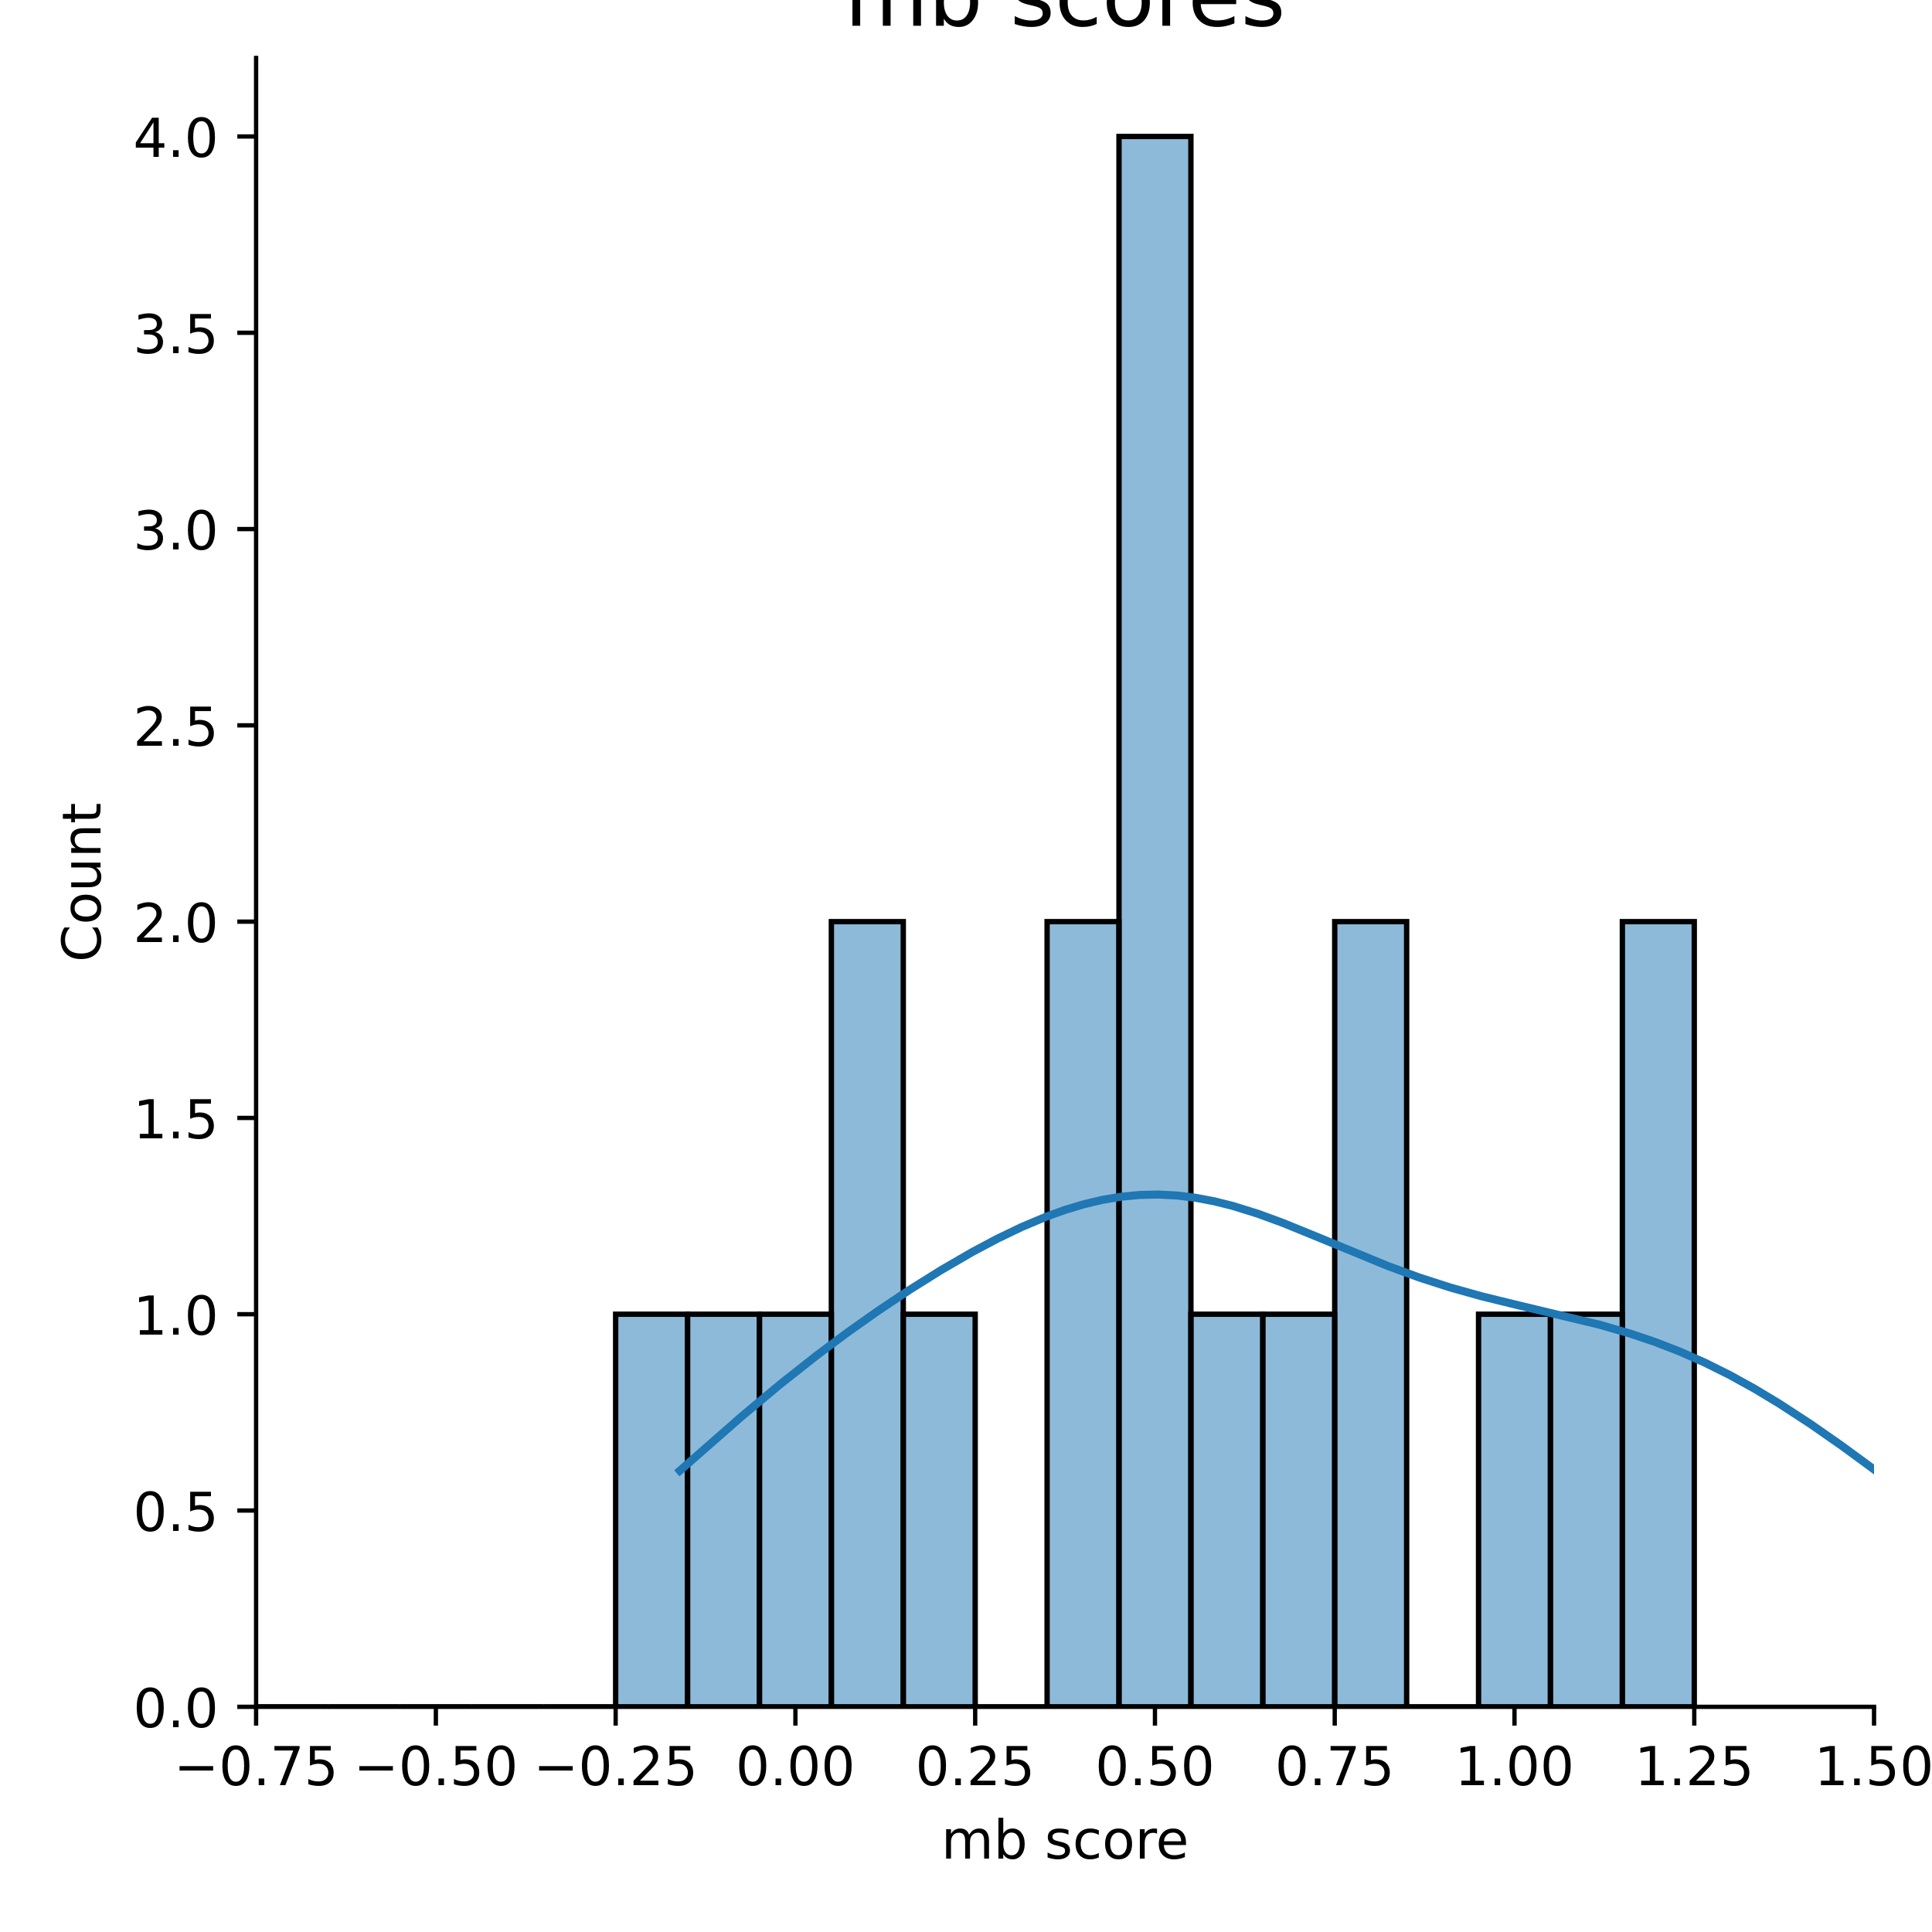
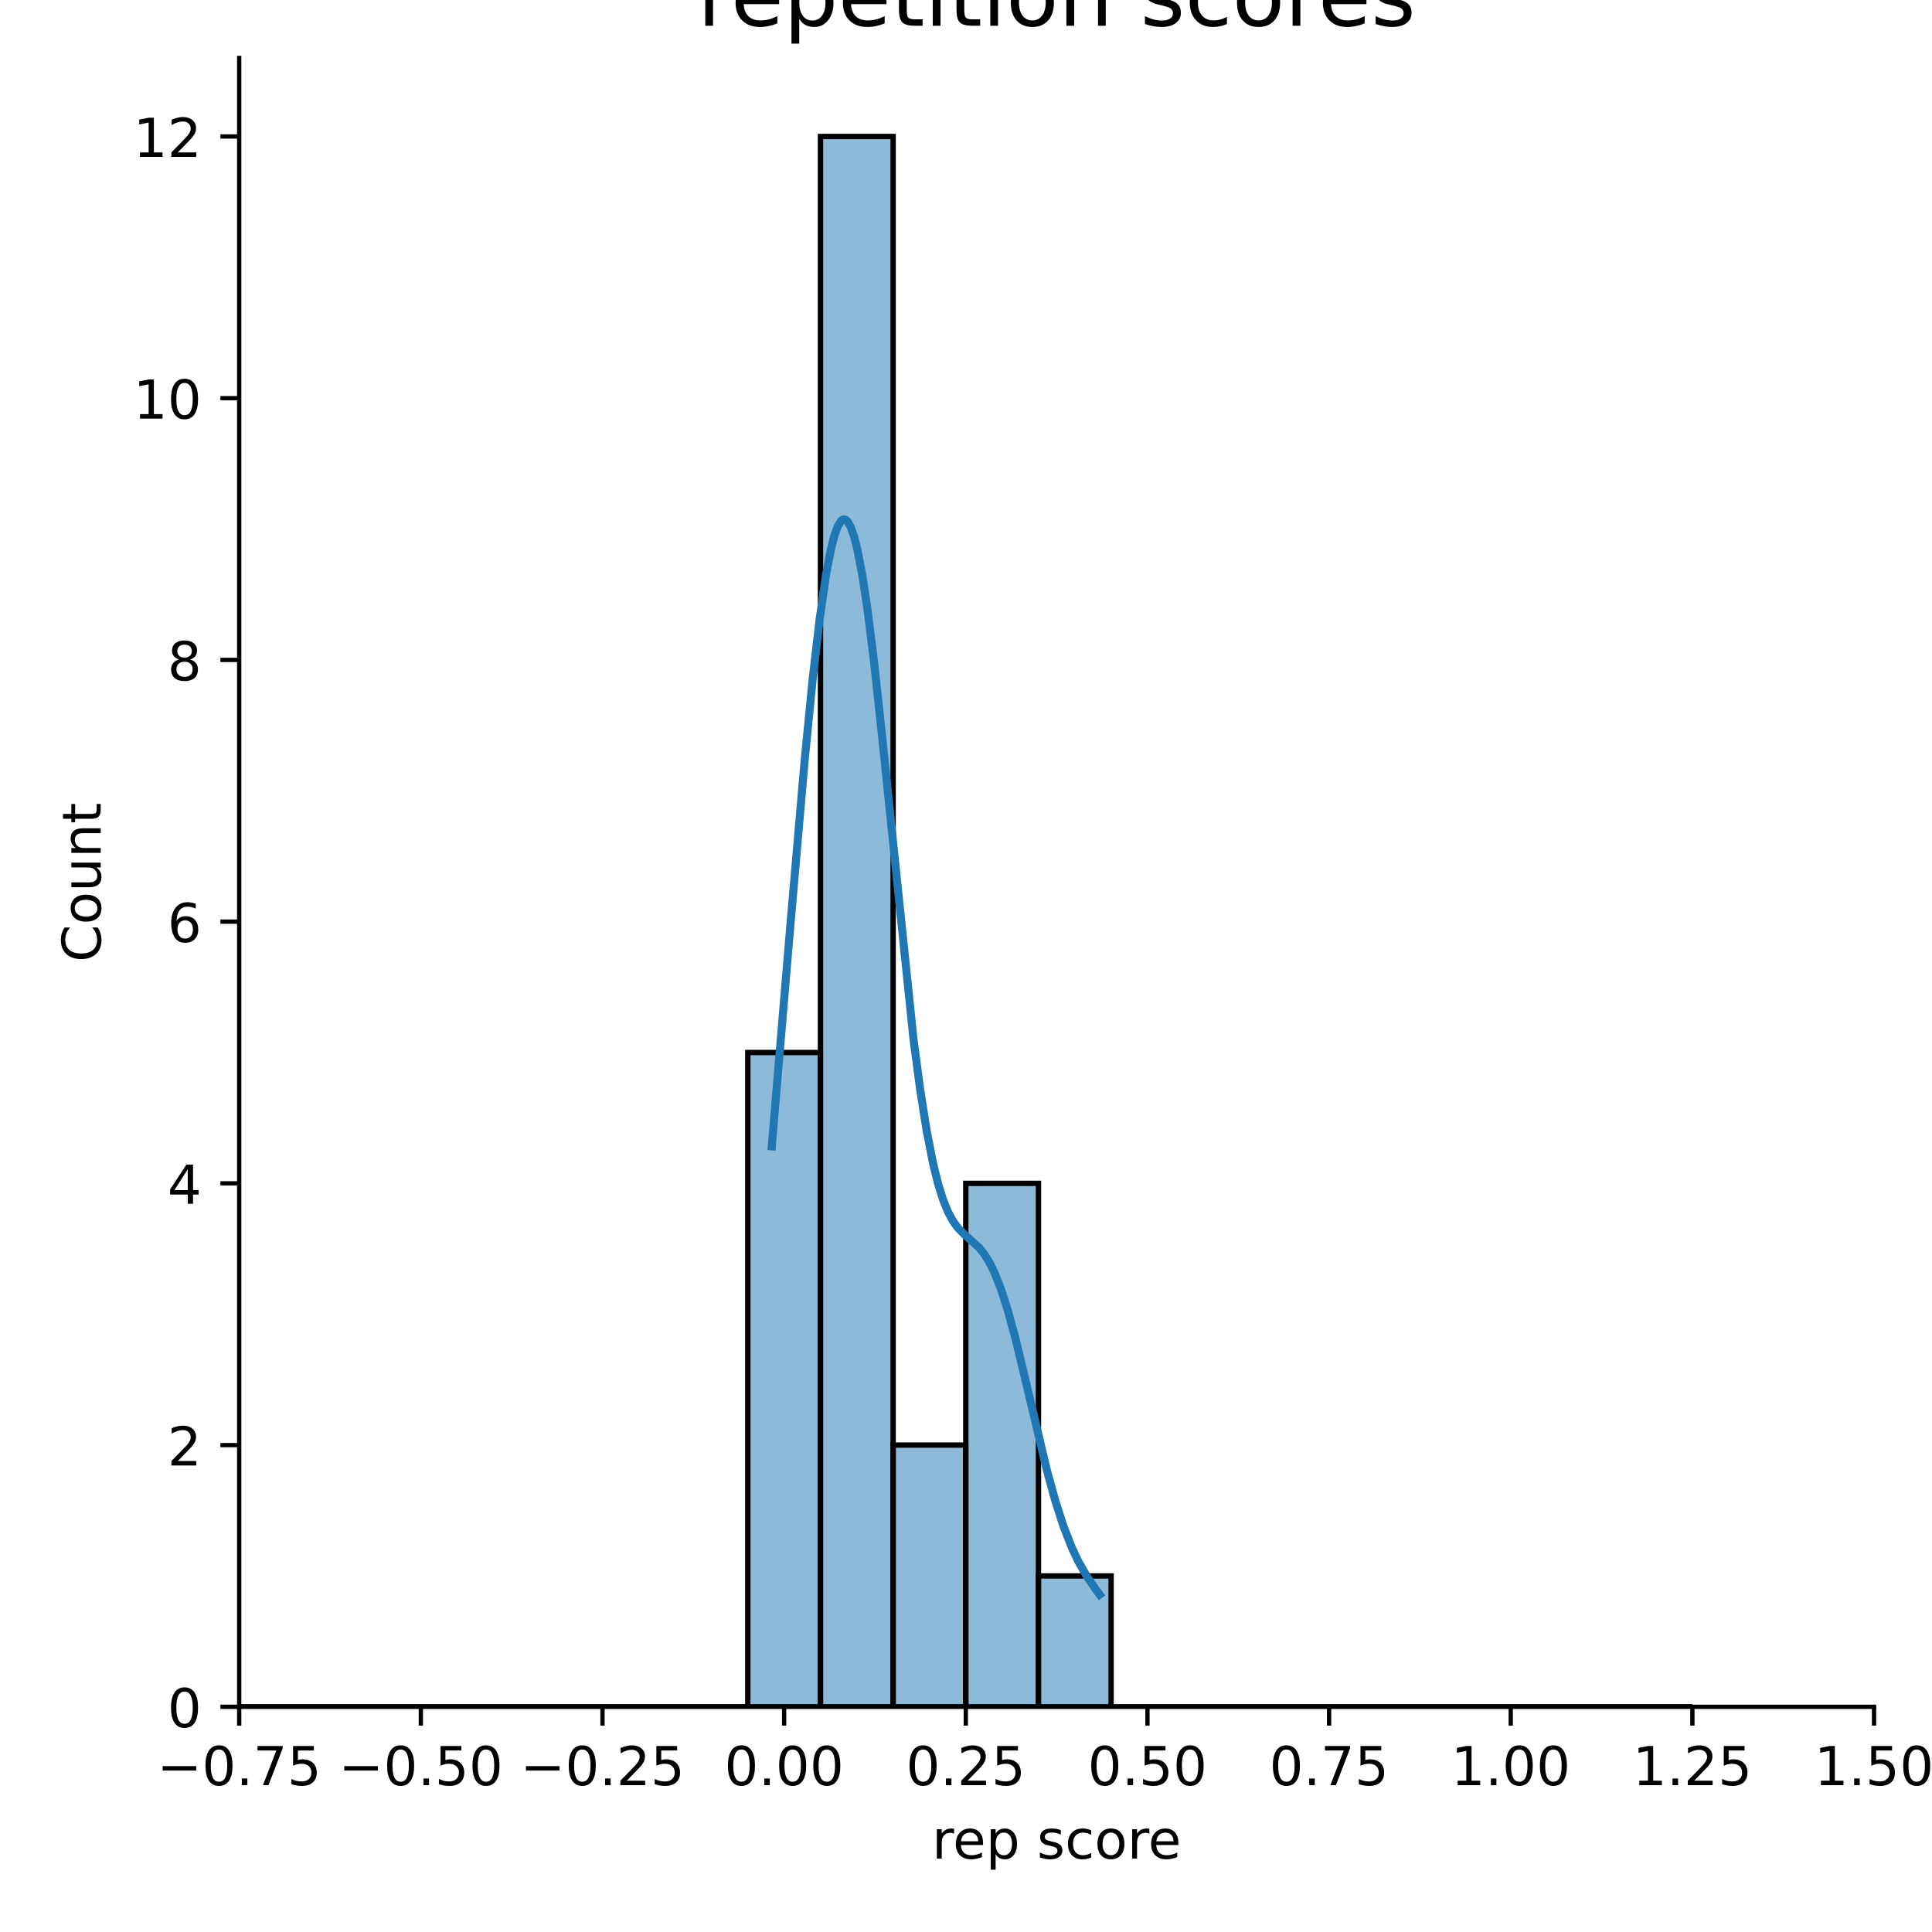
<svg xmlns="http://www.w3.org/2000/svg" xmlns:xlink="http://www.w3.org/1999/xlink" width="360pt" height="360pt" viewBox="0 0 360 360" version="1.1">
  <defs>
    <style type="text/css">*{stroke-linejoin: round; stroke-linecap: butt}</style>
  </defs>
  <g id="figure_1">
    <g id="patch_1">
      <path d="M 0 360  L 360 360  L 360 0  L 0 0  z " style="fill: #ffffff" />
    </g>
    <g id="axes_1">
      <g id="patch_2">
-         <path d="M 47.72 318.04  L 349.2 318.04  L 349.2 10.8  L 47.72 10.8  z " style="fill: #ffffff" />
+         <path d="M 44.57 318.04  L 349.2 318.04  L 349.2 10.8  L 44.57 10.8  z " style="fill: #ffffff" />
      </g>
      <g id="patch_3">
-         <path d="M 47.72 318.04  L 61.119 318.04  L 61.119 318.04  L 47.72 318.04  z " clip-path="url(#pbbe910aa72)" style="fill: #1f77b4; fill-opacity: 0.5; stroke: #000000; stroke-linejoin: miter" />
+         <path d="M 44.57 318.04  L 58.109 318.04  L 58.109 318.04  L 44.57 318.04  z " clip-path="url(#pe7de097825)" style="fill: #1f77b4; fill-opacity: 0.5; stroke: #000000; stroke-linejoin: miter" />
      </g>
      <g id="patch_4">
-         <path d="M 61.119 318.04  L 74.518 318.04  L 74.518 318.04  L 61.119 318.04  z " clip-path="url(#pbbe910aa72)" style="fill: #1f77b4; fill-opacity: 0.5; stroke: #000000; stroke-linejoin: miter" />
+         <path d="M 58.109 318.04  L 71.648 318.04  L 71.648 318.04  L 58.109 318.04  z " clip-path="url(#pe7de097825)" style="fill: #1f77b4; fill-opacity: 0.5; stroke: #000000; stroke-linejoin: miter" />
      </g>
      <g id="patch_5">
-         <path d="M 74.518 318.04  L 87.917 318.04  L 87.917 318.04  L 74.518 318.04  z " clip-path="url(#pbbe910aa72)" style="fill: #1f77b4; fill-opacity: 0.5; stroke: #000000; stroke-linejoin: miter" />
+         <path d="M 71.648 318.04  L 85.187 318.04  L 85.187 318.04  L 71.648 318.04  z " clip-path="url(#pe7de097825)" style="fill: #1f77b4; fill-opacity: 0.5; stroke: #000000; stroke-linejoin: miter" />
      </g>
      <g id="patch_6">
-         <path d="M 87.917 318.04  L 101.316 318.04  L 101.316 318.04  L 87.917 318.04  z " clip-path="url(#pbbe910aa72)" style="fill: #1f77b4; fill-opacity: 0.5; stroke: #000000; stroke-linejoin: miter" />
+         <path d="M 85.187 318.04  L 98.726 318.04  L 98.726 318.04  L 85.187 318.04  z " clip-path="url(#pe7de097825)" style="fill: #1f77b4; fill-opacity: 0.5; stroke: #000000; stroke-linejoin: miter" />
      </g>
      <g id="patch_7">
-         <path d="M 101.316 318.04  L 114.716 318.04  L 114.716 318.04  L 101.316 318.04  z " clip-path="url(#pbbe910aa72)" style="fill: #1f77b4; fill-opacity: 0.5; stroke: #000000; stroke-linejoin: miter" />
+         <path d="M 98.726 318.04  L 112.266 318.04  L 112.266 318.04  L 98.726 318.04  z " clip-path="url(#pe7de097825)" style="fill: #1f77b4; fill-opacity: 0.5; stroke: #000000; stroke-linejoin: miter" />
      </g>
      <g id="patch_8">
-         <path d="M 114.716 318.04  L 128.115 318.04  L 128.115 244.888  L 114.716 244.888  z " clip-path="url(#pbbe910aa72)" style="fill: #1f77b4; fill-opacity: 0.5; stroke: #000000; stroke-linejoin: miter" />
+         <path d="M 112.266 318.04  L 125.805 318.04  L 125.805 318.04  L 112.266 318.04  z " clip-path="url(#pe7de097825)" style="fill: #1f77b4; fill-opacity: 0.5; stroke: #000000; stroke-linejoin: miter" />
      </g>
      <g id="patch_9">
-         <path d="M 128.115 318.04  L 141.514 318.04  L 141.514 244.888  L 128.115 244.888  z " clip-path="url(#pbbe910aa72)" style="fill: #1f77b4; fill-opacity: 0.5; stroke: #000000; stroke-linejoin: miter" />
+         <path d="M 125.805 318.04  L 139.344 318.04  L 139.344 318.04  L 125.805 318.04  z " clip-path="url(#pe7de097825)" style="fill: #1f77b4; fill-opacity: 0.5; stroke: #000000; stroke-linejoin: miter" />
      </g>
      <g id="patch_10">
-         <path d="M 141.514 318.04  L 154.913 318.04  L 154.913 244.888  L 141.514 244.888  z " clip-path="url(#pbbe910aa72)" style="fill: #1f77b4; fill-opacity: 0.5; stroke: #000000; stroke-linejoin: miter" />
+         <path d="M 139.344 318.04  L 152.883 318.04  L 152.883 196.119  L 139.344 196.119  z " clip-path="url(#pe7de097825)" style="fill: #1f77b4; fill-opacity: 0.5; stroke: #000000; stroke-linejoin: miter" />
      </g>
      <g id="patch_11">
-         <path d="M 154.913 318.04  L 168.312 318.04  L 168.312 171.735  L 154.913 171.735  z " clip-path="url(#pbbe910aa72)" style="fill: #1f77b4; fill-opacity: 0.5; stroke: #000000; stroke-linejoin: miter" />
+         <path d="M 152.883 318.04  L 166.422 318.04  L 166.422 25.43  L 152.883 25.43  z " clip-path="url(#pe7de097825)" style="fill: #1f77b4; fill-opacity: 0.5; stroke: #000000; stroke-linejoin: miter" />
      </g>
      <g id="patch_12">
-         <path d="M 168.312 318.04  L 181.711 318.04  L 181.711 244.888  L 168.312 244.888  z " clip-path="url(#pbbe910aa72)" style="fill: #1f77b4; fill-opacity: 0.5; stroke: #000000; stroke-linejoin: miter" />
+         <path d="M 166.422 318.04  L 179.961 318.04  L 179.961 269.272  L 166.422 269.272  z " clip-path="url(#pe7de097825)" style="fill: #1f77b4; fill-opacity: 0.5; stroke: #000000; stroke-linejoin: miter" />
      </g>
      <g id="patch_13">
-         <path d="M 181.711 318.04  L 195.11 318.04  L 195.11 318.04  L 181.711 318.04  z " clip-path="url(#pbbe910aa72)" style="fill: #1f77b4; fill-opacity: 0.5; stroke: #000000; stroke-linejoin: miter" />
+         <path d="M 179.961 318.04  L 193.5 318.04  L 193.5 220.503  L 179.961 220.503  z " clip-path="url(#pe7de097825)" style="fill: #1f77b4; fill-opacity: 0.5; stroke: #000000; stroke-linejoin: miter" />
      </g>
      <g id="patch_14">
-         <path d="M 195.11 318.04  L 208.509 318.04  L 208.509 171.735  L 195.11 171.735  z " clip-path="url(#pbbe910aa72)" style="fill: #1f77b4; fill-opacity: 0.5; stroke: #000000; stroke-linejoin: miter" />
+         <path d="M 193.5 318.04  L 207.039 318.04  L 207.039 293.656  L 193.5 293.656  z " clip-path="url(#pe7de097825)" style="fill: #1f77b4; fill-opacity: 0.5; stroke: #000000; stroke-linejoin: miter" />
      </g>
      <g id="patch_15">
-         <path d="M 208.509 318.04  L 221.908 318.04  L 221.908 25.43  L 208.509 25.43  z " clip-path="url(#pbbe910aa72)" style="fill: #1f77b4; fill-opacity: 0.5; stroke: #000000; stroke-linejoin: miter" />
+         <path d="M 207.039 318.04  L 220.578 318.04  L 220.578 318.04  L 207.039 318.04  z " clip-path="url(#pe7de097825)" style="fill: #1f77b4; fill-opacity: 0.5; stroke: #000000; stroke-linejoin: miter" />
      </g>
      <g id="patch_16">
-         <path d="M 221.908 318.04  L 235.308 318.04  L 235.308 244.888  L 221.908 244.888  z " clip-path="url(#pbbe910aa72)" style="fill: #1f77b4; fill-opacity: 0.5; stroke: #000000; stroke-linejoin: miter" />
+         <path d="M 220.578 318.04  L 234.118 318.04  L 234.118 318.04  L 220.578 318.04  z " clip-path="url(#pe7de097825)" style="fill: #1f77b4; fill-opacity: 0.5; stroke: #000000; stroke-linejoin: miter" />
      </g>
      <g id="patch_17">
-         <path d="M 235.308 318.04  L 248.707 318.04  L 248.707 244.888  L 235.308 244.888  z " clip-path="url(#pbbe910aa72)" style="fill: #1f77b4; fill-opacity: 0.5; stroke: #000000; stroke-linejoin: miter" />
+         <path d="M 234.118 318.04  L 247.657 318.04  L 247.657 318.04  L 234.118 318.04  z " clip-path="url(#pe7de097825)" style="fill: #1f77b4; fill-opacity: 0.5; stroke: #000000; stroke-linejoin: miter" />
      </g>
      <g id="patch_18">
-         <path d="M 248.707 318.04  L 262.106 318.04  L 262.106 171.735  L 248.707 171.735  z " clip-path="url(#pbbe910aa72)" style="fill: #1f77b4; fill-opacity: 0.5; stroke: #000000; stroke-linejoin: miter" />
+         <path d="M 247.657 318.04  L 261.196 318.04  L 261.196 318.04  L 247.657 318.04  z " clip-path="url(#pe7de097825)" style="fill: #1f77b4; fill-opacity: 0.5; stroke: #000000; stroke-linejoin: miter" />
      </g>
      <g id="patch_19">
-         <path d="M 262.106 318.04  L 275.505 318.04  L 275.505 318.04  L 262.106 318.04  z " clip-path="url(#pbbe910aa72)" style="fill: #1f77b4; fill-opacity: 0.5; stroke: #000000; stroke-linejoin: miter" />
+         <path d="M 261.196 318.04  L 274.735 318.04  L 274.735 318.04  L 261.196 318.04  z " clip-path="url(#pe7de097825)" style="fill: #1f77b4; fill-opacity: 0.5; stroke: #000000; stroke-linejoin: miter" />
      </g>
      <g id="patch_20">
-         <path d="M 275.505 318.04  L 288.904 318.04  L 288.904 244.888  L 275.505 244.888  z " clip-path="url(#pbbe910aa72)" style="fill: #1f77b4; fill-opacity: 0.5; stroke: #000000; stroke-linejoin: miter" />
+         <path d="M 274.735 318.04  L 288.274 318.04  L 288.274 318.04  L 274.735 318.04  z " clip-path="url(#pe7de097825)" style="fill: #1f77b4; fill-opacity: 0.5; stroke: #000000; stroke-linejoin: miter" />
      </g>
      <g id="patch_21">
-         <path d="M 288.904 318.04  L 302.303 318.04  L 302.303 244.888  L 288.904 244.888  z " clip-path="url(#pbbe910aa72)" style="fill: #1f77b4; fill-opacity: 0.5; stroke: #000000; stroke-linejoin: miter" />
+         <path d="M 288.274 318.04  L 301.813 318.04  L 301.813 318.04  L 288.274 318.04  z " clip-path="url(#pe7de097825)" style="fill: #1f77b4; fill-opacity: 0.5; stroke: #000000; stroke-linejoin: miter" />
      </g>
      <g id="patch_22">
-         <path d="M 302.303 318.04  L 315.702 318.04  L 315.702 171.735  L 302.303 171.735  z " clip-path="url(#pbbe910aa72)" style="fill: #1f77b4; fill-opacity: 0.5; stroke: #000000; stroke-linejoin: miter" />
+         <path d="M 301.813 318.04  L 315.352 318.04  L 315.352 318.04  L 301.813 318.04  z " clip-path="url(#pe7de097825)" style="fill: #1f77b4; fill-opacity: 0.5; stroke: #000000; stroke-linejoin: miter" />
      </g>
      <g id="matplotlib.axis_1">
        <g id="xtick_1">
          <g id="line2d_1">
            <defs>
-               <path id="m90079f62d3" d="M 0 0  L 0 3.5  " style="stroke: #000000; stroke-width: 0.8" />
+               <path id="m4964573f6a" d="M 0 0  L 0 3.5  " style="stroke: #000000; stroke-width: 0.8" />
            </defs>
            <g>
-               <use xlink:href="#m90079f62d3" x="47.72" y="318.04" style="stroke: #000000; stroke-width: 0.8" />
+               <use xlink:href="#m4964573f6a" x="44.57" y="318.04" style="stroke: #000000; stroke-width: 0.8" />
            </g>
          </g>
          <g id="text_1">
-             <g transform="translate(32.39734 332.6384) scale(0.1 -0.1)">
+             <g transform="translate(29.24734 332.6384) scale(0.1 -0.1)">
              <defs>
                <path id="DejaVuSans-2212" d="M 678 2272  L 4684 2272  L 4684 1741  L 678 1741  L 678 2272  z " transform="scale(0.015625)" />
                <path id="DejaVuSans-30" d="M 2034 4250  Q 1547 4250 1301 3770  Q 1056 3291 1056 2328  Q 1056 1369 1301 889  Q 1547 409 2034 409  Q 2525 409 2770 889  Q 3016 1369 3016 2328  Q 3016 3291 2770 3770  Q 2525 4250 2034 4250  z M 2034 4750  Q 2819 4750 3233 4129  Q 3647 3509 3647 2328  Q 3647 1150 3233 529  Q 2819 -91 2034 -91  Q 1250 -91 836 529  Q 422 1150 422 2328  Q 422 3509 836 4129  Q 1250 4750 2034 4750  z " transform="scale(0.015625)" />
                <path id="DejaVuSans-2e" d="M 684 794  L 1344 794  L 1344 0  L 684 0  L 684 794  z " transform="scale(0.015625)" />
                <path id="DejaVuSans-37" d="M 525 4666  L 3525 4666  L 3525 4397  L 1831 0  L 1172 0  L 2766 4134  L 525 4134  L 525 4666  z " transform="scale(0.015625)" />
                <path id="DejaVuSans-35" d="M 691 4666  L 3169 4666  L 3169 4134  L 1269 4134  L 1269 2991  Q 1406 3038 1543 3061  Q 1681 3084 1819 3084  Q 2600 3084 3056 2656  Q 3513 2228 3513 1497  Q 3513 744 3044 326  Q 2575 -91 1722 -91  Q 1428 -91 1123 -41  Q 819 9 494 109  L 494 744  Q 775 591 1075 516  Q 1375 441 1709 441  Q 2250 441 2565 725  Q 2881 1009 2881 1497  Q 2881 1984 2565 2268  Q 2250 2553 1709 2553  Q 1456 2553 1204 2497  Q 953 2441 691 2322  L 691 4666  z " transform="scale(0.015625)" />
              </defs>
              <use xlink:href="#DejaVuSans-2212" />
              <use xlink:href="#DejaVuSans-30" transform="translate(83.78906 0)" />
              <use xlink:href="#DejaVuSans-2e" transform="translate(147.4121 0)" />
              <use xlink:href="#DejaVuSans-37" transform="translate(179.1992 0)" />
              <use xlink:href="#DejaVuSans-35" transform="translate(242.8223 0)" />
            </g>
          </g>
        </g>
        <g id="xtick_2">
          <g id="line2d_2">
            <g>
-               <use xlink:href="#m90079f62d3" x="81.218" y="318.04" style="stroke: #000000; stroke-width: 0.8" />
+               <use xlink:href="#m4964573f6a" x="78.418" y="318.04" style="stroke: #000000; stroke-width: 0.8" />
            </g>
          </g>
          <g id="text_2">
-             <g transform="translate(65.89512 332.6384) scale(0.1 -0.1)">
+             <g transform="translate(63.09512 332.6384) scale(0.1 -0.1)">
              <use xlink:href="#DejaVuSans-2212" />
              <use xlink:href="#DejaVuSans-30" transform="translate(83.78906 0)" />
              <use xlink:href="#DejaVuSans-2e" transform="translate(147.4121 0)" />
              <use xlink:href="#DejaVuSans-35" transform="translate(179.1992 0)" />
              <use xlink:href="#DejaVuSans-30" transform="translate(242.8223 0)" />
            </g>
          </g>
        </g>
        <g id="xtick_3">
          <g id="line2d_3">
            <g>
-               <use xlink:href="#m90079f62d3" x="114.716" y="318.04" style="stroke: #000000; stroke-width: 0.8" />
+               <use xlink:href="#m4964573f6a" x="112.266" y="318.04" style="stroke: #000000; stroke-width: 0.8" />
            </g>
          </g>
          <g id="text_3">
-             <g transform="translate(99.3929 332.6384) scale(0.1 -0.1)">
+             <g transform="translate(96.9429 332.6384) scale(0.1 -0.1)">
              <defs>
                <path id="DejaVuSans-32" d="M 1228 531  L 3431 531  L 3431 0  L 469 0  L 469 531  Q 828 903 1448 1529  Q 2069 2156 2228 2338  Q 2531 2678 2651 2914  Q 2772 3150 2772 3378  Q 2772 3750 2511 3984  Q 2250 4219 1831 4219  Q 1534 4219 1204 4116  Q 875 4013 500 3803  L 500 4441  Q 881 4594 1212 4672  Q 1544 4750 1819 4750  Q 2544 4750 2975 4387  Q 3406 4025 3406 3419  Q 3406 3131 3298 2873  Q 3191 2616 2906 2266  Q 2828 2175 2409 1742  Q 1991 1309 1228 531  z " transform="scale(0.015625)" />
              </defs>
              <use xlink:href="#DejaVuSans-2212" />
              <use xlink:href="#DejaVuSans-30" transform="translate(83.78906 0)" />
              <use xlink:href="#DejaVuSans-2e" transform="translate(147.4121 0)" />
              <use xlink:href="#DejaVuSans-32" transform="translate(179.1992 0)" />
              <use xlink:href="#DejaVuSans-35" transform="translate(242.8223 0)" />
            </g>
          </g>
        </g>
        <g id="xtick_4">
          <g id="line2d_4">
            <g>
-               <use xlink:href="#m90079f62d3" x="148.213" y="318.04" style="stroke: #000000; stroke-width: 0.8" />
+               <use xlink:href="#m4964573f6a" x="146.113" y="318.04" style="stroke: #000000; stroke-width: 0.8" />
            </g>
          </g>
          <g id="text_4">
-             <g transform="translate(137.0805 332.6384) scale(0.1 -0.1)">
+             <g transform="translate(134.9805 332.6384) scale(0.1 -0.1)">
              <use xlink:href="#DejaVuSans-30" />
              <use xlink:href="#DejaVuSans-2e" transform="translate(63.62305 0)" />
              <use xlink:href="#DejaVuSans-30" transform="translate(95.41016 0)" />
              <use xlink:href="#DejaVuSans-30" transform="translate(159.0332 0)" />
            </g>
          </g>
        </g>
        <g id="xtick_5">
          <g id="line2d_5">
            <g>
-               <use xlink:href="#m90079f62d3" x="181.711" y="318.04" style="stroke: #000000; stroke-width: 0.8" />
+               <use xlink:href="#m4964573f6a" x="179.961" y="318.04" style="stroke: #000000; stroke-width: 0.8" />
            </g>
          </g>
          <g id="text_5">
-             <g transform="translate(170.5783 332.6384) scale(0.1 -0.1)">
+             <g transform="translate(168.8283 332.6384) scale(0.1 -0.1)">
              <use xlink:href="#DejaVuSans-30" />
              <use xlink:href="#DejaVuSans-2e" transform="translate(63.62305 0)" />
              <use xlink:href="#DejaVuSans-32" transform="translate(95.41016 0)" />
              <use xlink:href="#DejaVuSans-35" transform="translate(159.0332 0)" />
            </g>
          </g>
        </g>
        <g id="xtick_6">
          <g id="line2d_6">
            <g>
-               <use xlink:href="#m90079f62d3" x="215.209" y="318.04" style="stroke: #000000; stroke-width: 0.8" />
+               <use xlink:href="#m4964573f6a" x="213.809" y="318.04" style="stroke: #000000; stroke-width: 0.8" />
            </g>
          </g>
          <g id="text_6">
-             <g transform="translate(204.0761 332.6384) scale(0.1 -0.1)">
+             <g transform="translate(202.6761 332.6384) scale(0.1 -0.1)">
              <use xlink:href="#DejaVuSans-30" />
              <use xlink:href="#DejaVuSans-2e" transform="translate(63.62305 0)" />
              <use xlink:href="#DejaVuSans-35" transform="translate(95.41016 0)" />
              <use xlink:href="#DejaVuSans-30" transform="translate(159.0332 0)" />
            </g>
          </g>
        </g>
        <g id="xtick_7">
          <g id="line2d_7">
            <g>
-               <use xlink:href="#m90079f62d3" x="248.707" y="318.04" style="stroke: #000000; stroke-width: 0.8" />
+               <use xlink:href="#m4964573f6a" x="247.657" y="318.04" style="stroke: #000000; stroke-width: 0.8" />
            </g>
          </g>
          <g id="text_7">
-             <g transform="translate(237.5739 332.6384) scale(0.1 -0.1)">
+             <g transform="translate(236.5239 332.6384) scale(0.1 -0.1)">
              <use xlink:href="#DejaVuSans-30" />
              <use xlink:href="#DejaVuSans-2e" transform="translate(63.62305 0)" />
              <use xlink:href="#DejaVuSans-37" transform="translate(95.41016 0)" />
              <use xlink:href="#DejaVuSans-35" transform="translate(159.0332 0)" />
            </g>
          </g>
        </g>
        <g id="xtick_8">
          <g id="line2d_8">
            <g>
-               <use xlink:href="#m90079f62d3" x="282.204" y="318.04" style="stroke: #000000; stroke-width: 0.8" />
+               <use xlink:href="#m4964573f6a" x="281.504" y="318.04" style="stroke: #000000; stroke-width: 0.8" />
            </g>
          </g>
          <g id="text_8">
-             <g transform="translate(271.0716 332.6384) scale(0.1 -0.1)">
+             <g transform="translate(270.3716 332.6384) scale(0.1 -0.1)">
              <defs>
                <path id="DejaVuSans-31" d="M 794 531  L 1825 531  L 1825 4091  L 703 3866  L 703 4441  L 1819 4666  L 2450 4666  L 2450 531  L 3481 531  L 3481 0  L 794 0  L 794 531  z " transform="scale(0.015625)" />
              </defs>
              <use xlink:href="#DejaVuSans-31" />
              <use xlink:href="#DejaVuSans-2e" transform="translate(63.62305 0)" />
              <use xlink:href="#DejaVuSans-30" transform="translate(95.41016 0)" />
              <use xlink:href="#DejaVuSans-30" transform="translate(159.0332 0)" />
            </g>
          </g>
        </g>
        <g id="xtick_9">
          <g id="line2d_9">
            <g>
-               <use xlink:href="#m90079f62d3" x="315.702" y="318.04" style="stroke: #000000; stroke-width: 0.8" />
+               <use xlink:href="#m4964573f6a" x="315.352" y="318.04" style="stroke: #000000; stroke-width: 0.8" />
            </g>
          </g>
          <g id="text_9">
-             <g transform="translate(304.5694 332.6384) scale(0.1 -0.1)">
+             <g transform="translate(304.2194 332.6384) scale(0.1 -0.1)">
              <use xlink:href="#DejaVuSans-31" />
              <use xlink:href="#DejaVuSans-2e" transform="translate(63.62305 0)" />
              <use xlink:href="#DejaVuSans-32" transform="translate(95.41016 0)" />
              <use xlink:href="#DejaVuSans-35" transform="translate(159.0332 0)" />
            </g>
          </g>
        </g>
        <g id="xtick_10">
          <g id="line2d_10">
            <g>
-               <use xlink:href="#m90079f62d3" x="349.2" y="318.04" style="stroke: #000000; stroke-width: 0.8" />
+               <use xlink:href="#m4964573f6a" x="349.2" y="318.04" style="stroke: #000000; stroke-width: 0.8" />
            </g>
          </g>
          <g id="text_10">
            <g transform="translate(338.0672 332.6384) scale(0.1 -0.1)">
              <use xlink:href="#DejaVuSans-31" />
              <use xlink:href="#DejaVuSans-2e" transform="translate(63.62305 0)" />
              <use xlink:href="#DejaVuSans-35" transform="translate(95.41016 0)" />
              <use xlink:href="#DejaVuSans-30" transform="translate(159.0332 0)" />
            </g>
          </g>
        </g>
        <g id="text_11">
-           <g transform="translate(175.3936 346.3166) scale(0.1 -0.1)">
+           <g transform="translate(173.6694 346.3166) scale(0.1 -0.1)">
            <defs>
-               <path id="DejaVuSans-6d" d="M 3328 2828  Q 3544 3216 3844 3400  Q 4144 3584 4550 3584  Q 5097 3584 5394 3201  Q 5691 2819 5691 2113  L 5691 0  L 5113 0  L 5113 2094  Q 5113 2597 4934 2840  Q 4756 3084 4391 3084  Q 3944 3084 3684 2787  Q 3425 2491 3425 1978  L 3425 0  L 2847 0  L 2847 2094  Q 2847 2600 2669 2842  Q 2491 3084 2119 3084  Q 1678 3084 1418 2786  Q 1159 2488 1159 1978  L 1159 0  L 581 0  L 581 3500  L 1159 3500  L 1159 2956  Q 1356 3278 1631 3431  Q 1906 3584 2284 3584  Q 2666 3584 2933 3390  Q 3200 3197 3328 2828  z " transform="scale(0.015625)" />
-               <path id="DejaVuSans-62" d="M 3116 1747  Q 3116 2381 2855 2742  Q 2594 3103 2138 3103  Q 1681 3103 1420 2742  Q 1159 2381 1159 1747  Q 1159 1113 1420 752  Q 1681 391 2138 391  Q 2594 391 2855 752  Q 3116 1113 3116 1747  z M 1159 2969  Q 1341 3281 1617 3432  Q 1894 3584 2278 3584  Q 2916 3584 3314 3078  Q 3713 2572 3713 1747  Q 3713 922 3314 415  Q 2916 -91 2278 -91  Q 1894 -91 1617 61  Q 1341 213 1159 525  L 1159 0  L 581 0  L 581 4863  L 1159 4863  L 1159 2969  z " transform="scale(0.015625)" />
+               <path id="DejaVuSans-72" d="M 2631 2963  Q 2534 3019 2420 3045  Q 2306 3072 2169 3072  Q 1681 3072 1420 2755  Q 1159 2438 1159 1844  L 1159 0  L 581 0  L 581 3500  L 1159 3500  L 1159 2956  Q 1341 3275 1631 3429  Q 1922 3584 2338 3584  Q 2397 3584 2469 3576  Q 2541 3569 2628 3553  L 2631 2963  z " transform="scale(0.015625)" />
+               <path id="DejaVuSans-65" d="M 3597 1894  L 3597 1613  L 953 1613  Q 991 1019 1311 708  Q 1631 397 2203 397  Q 2534 397 2845 478  Q 3156 559 3463 722  L 3463 178  Q 3153 47 2828 -22  Q 2503 -91 2169 -91  Q 1331 -91 842 396  Q 353 884 353 1716  Q 353 2575 817 3079  Q 1281 3584 2069 3584  Q 2775 3584 3186 3129  Q 3597 2675 3597 1894  z M 3022 2063  Q 3016 2534 2758 2815  Q 2500 3097 2075 3097  Q 1594 3097 1305 2825  Q 1016 2553 972 2059  L 3022 2063  z " transform="scale(0.015625)" />
+               <path id="DejaVuSans-70" d="M 1159 525  L 1159 -1331  L 581 -1331  L 581 3500  L 1159 3500  L 1159 2969  Q 1341 3281 1617 3432  Q 1894 3584 2278 3584  Q 2916 3584 3314 3078  Q 3713 2572 3713 1747  Q 3713 922 3314 415  Q 2916 -91 2278 -91  Q 1894 -91 1617 61  Q 1341 213 1159 525  z M 3116 1747  Q 3116 2381 2855 2742  Q 2594 3103 2138 3103  Q 1681 3103 1420 2742  Q 1159 2381 1159 1747  Q 1159 1113 1420 752  Q 1681 391 2138 391  Q 2594 391 2855 752  Q 3116 1113 3116 1747  z " transform="scale(0.015625)" />
              <path id="DejaVuSans-20" transform="scale(0.015625)" />
              <path id="DejaVuSans-73" d="M 2834 3397  L 2834 2853  Q 2591 2978 2328 3040  Q 2066 3103 1784 3103  Q 1356 3103 1142 2972  Q 928 2841 928 2578  Q 928 2378 1081 2264  Q 1234 2150 1697 2047  L 1894 2003  Q 2506 1872 2764 1633  Q 3022 1394 3022 966  Q 3022 478 2636 193  Q 2250 -91 1575 -91  Q 1294 -91 989 -36  Q 684 19 347 128  L 347 722  Q 666 556 975 473  Q 1284 391 1588 391  Q 1994 391 2212 530  Q 2431 669 2431 922  Q 2431 1156 2273 1281  Q 2116 1406 1581 1522  L 1381 1569  Q 847 1681 609 1914  Q 372 2147 372 2553  Q 372 3047 722 3315  Q 1072 3584 1716 3584  Q 2034 3584 2315 3537  Q 2597 3491 2834 3397  z " transform="scale(0.015625)" />
              <path id="DejaVuSans-63" d="M 3122 3366  L 3122 2828  Q 2878 2963 2633 3030  Q 2388 3097 2138 3097  Q 1578 3097 1268 2742  Q 959 2388 959 1747  Q 959 1106 1268 751  Q 1578 397 2138 397  Q 2388 397 2633 464  Q 2878 531 3122 666  L 3122 134  Q 2881 22 2623 -34  Q 2366 -91 2075 -91  Q 1284 -91 818 406  Q 353 903 353 1747  Q 353 2603 823 3093  Q 1294 3584 2113 3584  Q 2378 3584 2631 3529  Q 2884 3475 3122 3366  z " transform="scale(0.015625)" />
              <path id="DejaVuSans-6f" d="M 1959 3097  Q 1497 3097 1228 2736  Q 959 2375 959 1747  Q 959 1119 1226 758  Q 1494 397 1959 397  Q 2419 397 2687 759  Q 2956 1122 2956 1747  Q 2956 2369 2687 2733  Q 2419 3097 1959 3097  z M 1959 3584  Q 2709 3584 3137 3096  Q 3566 2609 3566 1747  Q 3566 888 3137 398  Q 2709 -91 1959 -91  Q 1206 -91 779 398  Q 353 888 353 1747  Q 353 2609 779 3096  Q 1206 3584 1959 3584  z " transform="scale(0.015625)" />
-               <path id="DejaVuSans-72" d="M 2631 2963  Q 2534 3019 2420 3045  Q 2306 3072 2169 3072  Q 1681 3072 1420 2755  Q 1159 2438 1159 1844  L 1159 0  L 581 0  L 581 3500  L 1159 3500  L 1159 2956  Q 1341 3275 1631 3429  Q 1922 3584 2338 3584  Q 2397 3584 2469 3576  Q 2541 3569 2628 3553  L 2631 2963  z " transform="scale(0.015625)" />
-               <path id="DejaVuSans-65" d="M 3597 1894  L 3597 1613  L 953 1613  Q 991 1019 1311 708  Q 1631 397 2203 397  Q 2534 397 2845 478  Q 3156 559 3463 722  L 3463 178  Q 3153 47 2828 -22  Q 2503 -91 2169 -91  Q 1331 -91 842 396  Q 353 884 353 1716  Q 353 2575 817 3079  Q 1281 3584 2069 3584  Q 2775 3584 3186 3129  Q 3597 2675 3597 1894  z M 3022 2063  Q 3016 2534 2758 2815  Q 2500 3097 2075 3097  Q 1594 3097 1305 2825  Q 1016 2553 972 2059  L 3022 2063  z " transform="scale(0.015625)" />
            </defs>
-             <use xlink:href="#DejaVuSans-6d" />
-             <use xlink:href="#DejaVuSans-62" transform="translate(97.41211 0)" />
-             <use xlink:href="#DejaVuSans-20" transform="translate(160.8887 0)" />
-             <use xlink:href="#DejaVuSans-73" transform="translate(192.6758 0)" />
-             <use xlink:href="#DejaVuSans-63" transform="translate(244.7754 0)" />
-             <use xlink:href="#DejaVuSans-6f" transform="translate(299.7559 0)" />
-             <use xlink:href="#DejaVuSans-72" transform="translate(360.9375 0)" />
-             <use xlink:href="#DejaVuSans-65" transform="translate(399.8008 0)" />
+             <use xlink:href="#DejaVuSans-72" />
+             <use xlink:href="#DejaVuSans-65" transform="translate(38.86328 0)" />
+             <use xlink:href="#DejaVuSans-70" transform="translate(100.3867 0)" />
+             <use xlink:href="#DejaVuSans-20" transform="translate(163.8633 0)" />
+             <use xlink:href="#DejaVuSans-73" transform="translate(195.6504 0)" />
+             <use xlink:href="#DejaVuSans-63" transform="translate(247.75 0)" />
+             <use xlink:href="#DejaVuSans-6f" transform="translate(302.7305 0)" />
+             <use xlink:href="#DejaVuSans-72" transform="translate(363.9121 0)" />
+             <use xlink:href="#DejaVuSans-65" transform="translate(402.7754 0)" />
          </g>
        </g>
      </g>
      <g id="matplotlib.axis_2">
        <g id="ytick_1">
          <g id="line2d_11">
            <defs>
-               <path id="m992041e54c" d="M 0 0  L -3.5 0  " style="stroke: #000000; stroke-width: 0.8" />
+               <path id="mefb4e9e221" d="M 0 0  L -3.5 0  " style="stroke: #000000; stroke-width: 0.8" />
            </defs>
            <g>
-               <use xlink:href="#m992041e54c" x="47.72" y="318.04" style="stroke: #000000; stroke-width: 0.8" />
+               <use xlink:href="#mefb4e9e221" x="44.57" y="318.04" style="stroke: #000000; stroke-width: 0.8" />
            </g>
          </g>
          <g id="text_12">
-             <g transform="translate(24.81687 321.8392) scale(0.1 -0.1)">
+             <g transform="translate(31.2075 321.8392) scale(0.1 -0.1)">
              <use xlink:href="#DejaVuSans-30" />
-               <use xlink:href="#DejaVuSans-2e" transform="translate(63.62305 0)" />
-               <use xlink:href="#DejaVuSans-30" transform="translate(95.41016 0)" />
            </g>
          </g>
        </g>
        <g id="ytick_2">
          <g id="line2d_12">
            <g>
-               <use xlink:href="#m992041e54c" x="47.72" y="281.464" style="stroke: #000000; stroke-width: 0.8" />
+               <use xlink:href="#mefb4e9e221" x="44.57" y="269.272" style="stroke: #000000; stroke-width: 0.8" />
            </g>
          </g>
          <g id="text_13">
-             <g transform="translate(24.81687 285.263) scale(0.1 -0.1)">
-               <use xlink:href="#DejaVuSans-30" />
-               <use xlink:href="#DejaVuSans-2e" transform="translate(63.62305 0)" />
-               <use xlink:href="#DejaVuSans-35" transform="translate(95.41016 0)" />
+             <g transform="translate(31.2075 273.071) scale(0.1 -0.1)">
+               <use xlink:href="#DejaVuSans-32" />
            </g>
          </g>
        </g>
        <g id="ytick_3">
          <g id="line2d_13">
            <g>
-               <use xlink:href="#m992041e54c" x="47.72" y="244.888" style="stroke: #000000; stroke-width: 0.8" />
+               <use xlink:href="#mefb4e9e221" x="44.57" y="220.503" style="stroke: #000000; stroke-width: 0.8" />
            </g>
          </g>
          <g id="text_14">
-             <g transform="translate(24.81687 248.6868) scale(0.1 -0.1)">
-               <use xlink:href="#DejaVuSans-31" />
-               <use xlink:href="#DejaVuSans-2e" transform="translate(63.62305 0)" />
-               <use xlink:href="#DejaVuSans-30" transform="translate(95.41016 0)" />
+             <g transform="translate(31.2075 224.3027) scale(0.1 -0.1)">
+               <defs>
+                 <path id="DejaVuSans-34" d="M 2419 4116  L 825 1625  L 2419 1625  L 2419 4116  z M 2253 4666  L 3047 4666  L 3047 1625  L 3713 1625  L 3713 1100  L 3047 1100  L 3047 0  L 2419 0  L 2419 1100  L 313 1100  L 313 1709  L 2253 4666  z " transform="scale(0.015625)" />
+               </defs>
+               <use xlink:href="#DejaVuSans-34" />
            </g>
          </g>
        </g>
        <g id="ytick_4">
          <g id="line2d_14">
            <g>
-               <use xlink:href="#m992041e54c" x="47.72" y="208.311" style="stroke: #000000; stroke-width: 0.8" />
+               <use xlink:href="#mefb4e9e221" x="44.57" y="171.735" style="stroke: #000000; stroke-width: 0.8" />
            </g>
          </g>
          <g id="text_15">
-             <g transform="translate(24.81687 212.1106) scale(0.1 -0.1)">
-               <use xlink:href="#DejaVuSans-31" />
-               <use xlink:href="#DejaVuSans-2e" transform="translate(63.62305 0)" />
-               <use xlink:href="#DejaVuSans-35" transform="translate(95.41016 0)" />
+             <g transform="translate(31.2075 175.5345) scale(0.1 -0.1)">
+               <defs>
+                 <path id="DejaVuSans-36" d="M 2113 2584  Q 1688 2584 1439 2293  Q 1191 2003 1191 1497  Q 1191 994 1439 701  Q 1688 409 2113 409  Q 2538 409 2786 701  Q 3034 994 3034 1497  Q 3034 2003 2786 2293  Q 2538 2584 2113 2584  z M 3366 4563  L 3366 3988  Q 3128 4100 2886 4159  Q 2644 4219 2406 4219  Q 1781 4219 1451 3797  Q 1122 3375 1075 2522  Q 1259 2794 1537 2939  Q 1816 3084 2150 3084  Q 2853 3084 3261 2657  Q 3669 2231 3669 1497  Q 3669 778 3244 343  Q 2819 -91 2113 -91  Q 1303 -91 875 529  Q 447 1150 447 2328  Q 447 3434 972 4092  Q 1497 4750 2381 4750  Q 2619 4750 2861 4703  Q 3103 4656 3366 4563  z " transform="scale(0.015625)" />
+               </defs>
+               <use xlink:href="#DejaVuSans-36" />
            </g>
          </g>
        </g>
        <g id="ytick_5">
          <g id="line2d_15">
            <g>
-               <use xlink:href="#m992041e54c" x="47.72" y="171.735" style="stroke: #000000; stroke-width: 0.8" />
+               <use xlink:href="#mefb4e9e221" x="44.57" y="122.967" style="stroke: #000000; stroke-width: 0.8" />
            </g>
          </g>
          <g id="text_16">
-             <g transform="translate(24.81687 175.5345) scale(0.1 -0.1)">
-               <use xlink:href="#DejaVuSans-32" />
-               <use xlink:href="#DejaVuSans-2e" transform="translate(63.62305 0)" />
-               <use xlink:href="#DejaVuSans-30" transform="translate(95.41016 0)" />
+             <g transform="translate(31.2075 126.7662) scale(0.1 -0.1)">
+               <defs>
+                 <path id="DejaVuSans-38" d="M 2034 2216  Q 1584 2216 1326 1975  Q 1069 1734 1069 1313  Q 1069 891 1326 650  Q 1584 409 2034 409  Q 2484 409 2743 651  Q 3003 894 3003 1313  Q 3003 1734 2745 1975  Q 2488 2216 2034 2216  z M 1403 2484  Q 997 2584 770 2862  Q 544 3141 544 3541  Q 544 4100 942 4425  Q 1341 4750 2034 4750  Q 2731 4750 3128 4425  Q 3525 4100 3525 3541  Q 3525 3141 3298 2862  Q 3072 2584 2669 2484  Q 3125 2378 3379 2068  Q 3634 1759 3634 1313  Q 3634 634 3220 271  Q 2806 -91 2034 -91  Q 1263 -91 848 271  Q 434 634 434 1313  Q 434 1759 690 2068  Q 947 2378 1403 2484  z M 1172 3481  Q 1172 3119 1398 2916  Q 1625 2713 2034 2713  Q 2441 2713 2670 2916  Q 2900 3119 2900 3481  Q 2900 3844 2670 4047  Q 2441 4250 2034 4250  Q 1625 4250 1398 4047  Q 1172 3844 1172 3481  z " transform="scale(0.015625)" />
+               </defs>
+               <use xlink:href="#DejaVuSans-38" />
            </g>
          </g>
        </g>
        <g id="ytick_6">
          <g id="line2d_16">
            <g>
-               <use xlink:href="#m992041e54c" x="47.72" y="135.159" style="stroke: #000000; stroke-width: 0.8" />
+               <use xlink:href="#mefb4e9e221" x="44.57" y="74.199" style="stroke: #000000; stroke-width: 0.8" />
            </g>
          </g>
          <g id="text_17">
-             <g transform="translate(24.81687 138.9583) scale(0.1 -0.1)">
-               <use xlink:href="#DejaVuSans-32" />
-               <use xlink:href="#DejaVuSans-2e" transform="translate(63.62305 0)" />
-               <use xlink:href="#DejaVuSans-35" transform="translate(95.41016 0)" />
+             <g transform="translate(24.845 77.99795) scale(0.1 -0.1)">
+               <use xlink:href="#DejaVuSans-31" />
+               <use xlink:href="#DejaVuSans-30" transform="translate(63.62305 0)" />
            </g>
          </g>
        </g>
        <g id="ytick_7">
          <g id="line2d_17">
            <g>
-               <use xlink:href="#m992041e54c" x="47.72" y="98.583" style="stroke: #000000; stroke-width: 0.8" />
+               <use xlink:href="#mefb4e9e221" x="44.57" y="25.43" style="stroke: #000000; stroke-width: 0.8" />
            </g>
          </g>
          <g id="text_18">
-             <g transform="translate(24.81687 102.3821) scale(0.1 -0.1)">
-               <defs>
-                 <path id="DejaVuSans-33" d="M 2597 2516  Q 3050 2419 3304 2112  Q 3559 1806 3559 1356  Q 3559 666 3084 287  Q 2609 -91 1734 -91  Q 1441 -91 1130 -33  Q 819 25 488 141  L 488 750  Q 750 597 1062 519  Q 1375 441 1716 441  Q 2309 441 2620 675  Q 2931 909 2931 1356  Q 2931 1769 2642 2001  Q 2353 2234 1838 2234  L 1294 2234  L 1294 2753  L 1863 2753  Q 2328 2753 2575 2939  Q 2822 3125 2822 3475  Q 2822 3834 2567 4026  Q 2313 4219 1838 4219  Q 1578 4219 1281 4162  Q 984 4106 628 3988  L 628 4550  Q 988 4650 1302 4700  Q 1616 4750 1894 4750  Q 2613 4750 3031 4423  Q 3450 4097 3450 3541  Q 3450 3153 3228 2886  Q 3006 2619 2597 2516  z " transform="scale(0.015625)" />
-               </defs>
-               <use xlink:href="#DejaVuSans-33" />
-               <use xlink:href="#DejaVuSans-2e" transform="translate(63.62305 0)" />
-               <use xlink:href="#DejaVuSans-30" transform="translate(95.41016 0)" />
-             </g>
-           </g>
-         </g>
-         <g id="ytick_8">
-           <g id="line2d_18">
-             <g>
-               <use xlink:href="#m992041e54c" x="47.72" y="62.007" style="stroke: #000000; stroke-width: 0.8" />
-             </g>
-           </g>
-           <g id="text_19">
-             <g transform="translate(24.81687 65.80589) scale(0.1 -0.1)">
-               <use xlink:href="#DejaVuSans-33" />
-               <use xlink:href="#DejaVuSans-2e" transform="translate(63.62305 0)" />
-               <use xlink:href="#DejaVuSans-35" transform="translate(95.41016 0)" />
-             </g>
-           </g>
-         </g>
-         <g id="ytick_9">
-           <g id="line2d_19">
-             <g>
-               <use xlink:href="#m992041e54c" x="47.72" y="25.43" style="stroke: #000000; stroke-width: 0.8" />
-             </g>
-           </g>
-           <g id="text_20">
-             <g transform="translate(24.81687 29.22969) scale(0.1 -0.1)">
-               <defs>
-                 <path id="DejaVuSans-34" d="M 2419 4116  L 825 1625  L 2419 1625  L 2419 4116  z M 2253 4666  L 3047 4666  L 3047 1625  L 3713 1625  L 3713 1100  L 3047 1100  L 3047 0  L 2419 0  L 2419 1100  L 313 1100  L 313 1709  L 2253 4666  z " transform="scale(0.015625)" />
-               </defs>
-               <use xlink:href="#DejaVuSans-34" />
-               <use xlink:href="#DejaVuSans-2e" transform="translate(63.62305 0)" />
-               <use xlink:href="#DejaVuSans-30" transform="translate(95.41016 0)" />
-             </g>
-           </g>
-         </g>
-         <g id="text_21">
-           <g transform="translate(18.73719 179.2684) rotate(-90) scale(0.1 -0.1)">
+             <g transform="translate(24.845 29.22969) scale(0.1 -0.1)">
+               <use xlink:href="#DejaVuSans-31" />
+               <use xlink:href="#DejaVuSans-32" transform="translate(63.62305 0)" />
+             </g>
+           </g>
+         </g>
+         <g id="text_19">
+           <g transform="translate(18.76531 179.2684) rotate(-90) scale(0.1 -0.1)">
            <defs>
              <path id="DejaVuSans-43" d="M 4122 4306  L 4122 3641  Q 3803 3938 3442 4084  Q 3081 4231 2675 4231  Q 1875 4231 1450 3742  Q 1025 3253 1025 2328  Q 1025 1406 1450 917  Q 1875 428 2675 428  Q 3081 428 3442 575  Q 3803 722 4122 1019  L 4122 359  Q 3791 134 3420 21  Q 3050 -91 2638 -91  Q 1578 -91 968 557  Q 359 1206 359 2328  Q 359 3453 968 4101  Q 1578 4750 2638 4750  Q 3056 4750 3426 4639  Q 3797 4528 4122 4306  z " transform="scale(0.015625)" />
              <path id="DejaVuSans-75" d="M 544 1381  L 544 3500  L 1119 3500  L 1119 1403  Q 1119 906 1312 657  Q 1506 409 1894 409  Q 2359 409 2629 706  Q 2900 1003 2900 1516  L 2900 3500  L 3475 3500  L 3475 0  L 2900 0  L 2900 538  Q 2691 219 2414 64  Q 2138 -91 1772 -91  Q 1169 -91 856 284  Q 544 659 544 1381  z M 1991 3584  L 1991 3584  z " transform="scale(0.015625)" />
              <path id="DejaVuSans-6e" d="M 3513 2113  L 3513 0  L 2938 0  L 2938 2094  Q 2938 2591 2744 2837  Q 2550 3084 2163 3084  Q 1697 3084 1428 2787  Q 1159 2491 1159 1978  L 1159 0  L 581 0  L 581 3500  L 1159 3500  L 1159 2956  Q 1366 3272 1645 3428  Q 1925 3584 2291 3584  Q 2894 3584 3203 3211  Q 3513 2838 3513 2113  z " transform="scale(0.015625)" />
              <path id="DejaVuSans-74" d="M 1172 4494  L 1172 3500  L 2356 3500  L 2356 3053  L 1172 3053  L 1172 1153  Q 1172 725 1289 603  Q 1406 481 1766 481  L 2356 481  L 2356 0  L 1766 0  Q 1100 0 847 248  Q 594 497 594 1153  L 594 3053  L 172 3053  L 172 3500  L 594 3500  L 594 4494  L 1172 4494  z " transform="scale(0.015625)" />
            </defs>
            <use xlink:href="#DejaVuSans-43" />
            <use xlink:href="#DejaVuSans-6f" transform="translate(69.82422 0)" />
            <use xlink:href="#DejaVuSans-75" transform="translate(131.0059 0)" />
            <use xlink:href="#DejaVuSans-6e" transform="translate(194.3848 0)" />
            <use xlink:href="#DejaVuSans-74" transform="translate(257.7637 0)" />
          </g>
        </g>
      </g>
-       <g id="line2d_20">
-         <path d="M 126.682 274.035  L 138.259 263.882  L 145.204 258.08  L 152.15 252.588  L 157.938 248.267  L 163.726 244.179  L 169.515 240.322  L 175.303 236.701  L 181.091 233.343  L 185.721 230.877  L 190.352 228.647  L 194.982 226.697  L 198.455 225.447  L 201.928 224.401  L 205.401 223.579  L 208.874 222.996  L 212.347 222.662  L 215.82 222.584  L 219.293 222.76  L 222.765 223.183  L 226.238 223.84  L 229.711 224.708  L 234.342 226.149  L 238.972 227.843  L 245.918 230.673  L 258.652 235.919  L 264.44 238.039  L 270.228 239.906  L 276.016 241.528  L 282.962 243.233  L 298.011 246.829  L 303.799 248.507  L 308.43 250.071  L 313.06 251.869  L 317.691 253.918  L 322.321 256.225  L 326.952 258.783  L 331.582 261.573  L 337.37 265.348  L 343.158 269.382  L 351.262 275.321  L 357.05 279.663  L 357.05 279.663  " clip-path="url(#pbbe910aa72)" style="fill: none; stroke: #1f77b4; stroke-width: 1.5; stroke-linecap: square" />
+       <g id="line2d_18">
+         <path d="M 143.812 213.598  L 147.189 173.396  L 149.952 141.511  L 151.487 126.006  L 152.715 115.455  L 153.943 106.98  L 154.864 102.19  L 155.478 99.806  L 156.092 98.099  L 156.706 97.086  L 157.013 96.843  L 157.32 96.777  L 157.627 96.888  L 157.934 97.174  L 158.548 98.268  L 159.162 100.045  L 159.776 102.48  L 160.697 107.295  L 161.618 113.376  L 162.846 123.148  L 164.381 137.341  L 170.213 193.601  L 171.441 202.892  L 172.669 210.686  L 173.897 216.936  L 174.818 220.645  L 175.739 223.585  L 176.66 225.848  L 177.581 227.546  L 178.502 228.808  L 179.73 230.047  L 182.493 232.538  L 183.414 233.698  L 184.335 235.174  L 185.256 237.021  L 186.484 240.109  L 187.712 243.906  L 189.247 249.525  L 191.396 258.484  L 195.08 273.996  L 196.615 279.582  L 198.15 284.358  L 199.685 288.297  L 200.913 290.901  L 202.448 293.609  L 204.29 296.314  L 204.904 297.138  L 204.904 297.138  " clip-path="url(#pe7de097825)" style="fill: none; stroke: #1f77b4; stroke-width: 1.5; stroke-linecap: square" />
      </g>
      <g id="patch_23">
-         <path d="M 47.72 318.04  L 47.72 10.8  " style="fill: none; stroke: #000000; stroke-width: 0.8; stroke-linejoin: miter; stroke-linecap: square" />
+         <path d="M 44.57 318.04  L 44.57 10.8  " style="fill: none; stroke: #000000; stroke-width: 0.8; stroke-linejoin: miter; stroke-linecap: square" />
      </g>
      <g id="patch_24">
-         <path d="M 47.72 318.04  L 349.2 318.04  " style="fill: none; stroke: #000000; stroke-width: 0.8; stroke-linejoin: miter; stroke-linecap: square" />
-       </g>
-       <g id="text_22">
-         <g transform="translate(157.3862 4.8) scale(0.16 -0.16)">
-           <use xlink:href="#DejaVuSans-6d" />
-           <use xlink:href="#DejaVuSans-62" transform="translate(97.41211 0)" />
-           <use xlink:href="#DejaVuSans-20" transform="translate(160.8887 0)" />
-           <use xlink:href="#DejaVuSans-73" transform="translate(192.6758 0)" />
-           <use xlink:href="#DejaVuSans-63" transform="translate(244.7754 0)" />
-           <use xlink:href="#DejaVuSans-6f" transform="translate(299.7559 0)" />
-           <use xlink:href="#DejaVuSans-72" transform="translate(360.9375 0)" />
-           <use xlink:href="#DejaVuSans-65" transform="translate(399.8008 0)" />
-           <use xlink:href="#DejaVuSans-73" transform="translate(461.3242 0)" />
+         <path d="M 44.57 318.04  L 349.2 318.04  " style="fill: none; stroke: #000000; stroke-width: 0.8; stroke-linejoin: miter; stroke-linecap: square" />
+       </g>
+       <g id="text_20">
+         <g transform="translate(129.9675 4.8) scale(0.16 -0.16)">
+           <defs>
+             <path id="DejaVuSans-69" d="M 603 3500  L 1178 3500  L 1178 0  L 603 0  L 603 3500  z M 603 4863  L 1178 4863  L 1178 4134  L 603 4134  L 603 4863  z " transform="scale(0.015625)" />
+           </defs>
+           <use xlink:href="#DejaVuSans-72" />
+           <use xlink:href="#DejaVuSans-65" transform="translate(38.86328 0)" />
+           <use xlink:href="#DejaVuSans-70" transform="translate(100.3867 0)" />
+           <use xlink:href="#DejaVuSans-65" transform="translate(163.8633 0)" />
+           <use xlink:href="#DejaVuSans-74" transform="translate(225.3867 0)" />
+           <use xlink:href="#DejaVuSans-69" transform="translate(264.5957 0)" />
+           <use xlink:href="#DejaVuSans-74" transform="translate(292.3789 0)" />
+           <use xlink:href="#DejaVuSans-69" transform="translate(331.5879 0)" />
+           <use xlink:href="#DejaVuSans-6f" transform="translate(359.3711 0)" />
+           <use xlink:href="#DejaVuSans-6e" transform="translate(420.5527 0)" />
+           <use xlink:href="#DejaVuSans-20" transform="translate(483.9316 0)" />
+           <use xlink:href="#DejaVuSans-73" transform="translate(515.7188 0)" />
+           <use xlink:href="#DejaVuSans-63" transform="translate(567.8184 0)" />
+           <use xlink:href="#DejaVuSans-6f" transform="translate(622.7988 0)" />
+           <use xlink:href="#DejaVuSans-72" transform="translate(683.9805 0)" />
+           <use xlink:href="#DejaVuSans-65" transform="translate(722.8438 0)" />
+           <use xlink:href="#DejaVuSans-73" transform="translate(784.3672 0)" />
        </g>
      </g>
    </g>
  </g>
  <defs>
-     <clipPath id="pbbe910aa72">
-       <rect x="47.72" y="10.8" width="301.48" height="307.24" />
+     <clipPath id="pe7de097825">
+       <rect x="44.57" y="10.8" width="304.63" height="307.24" />
    </clipPath>
  </defs>
</svg>
